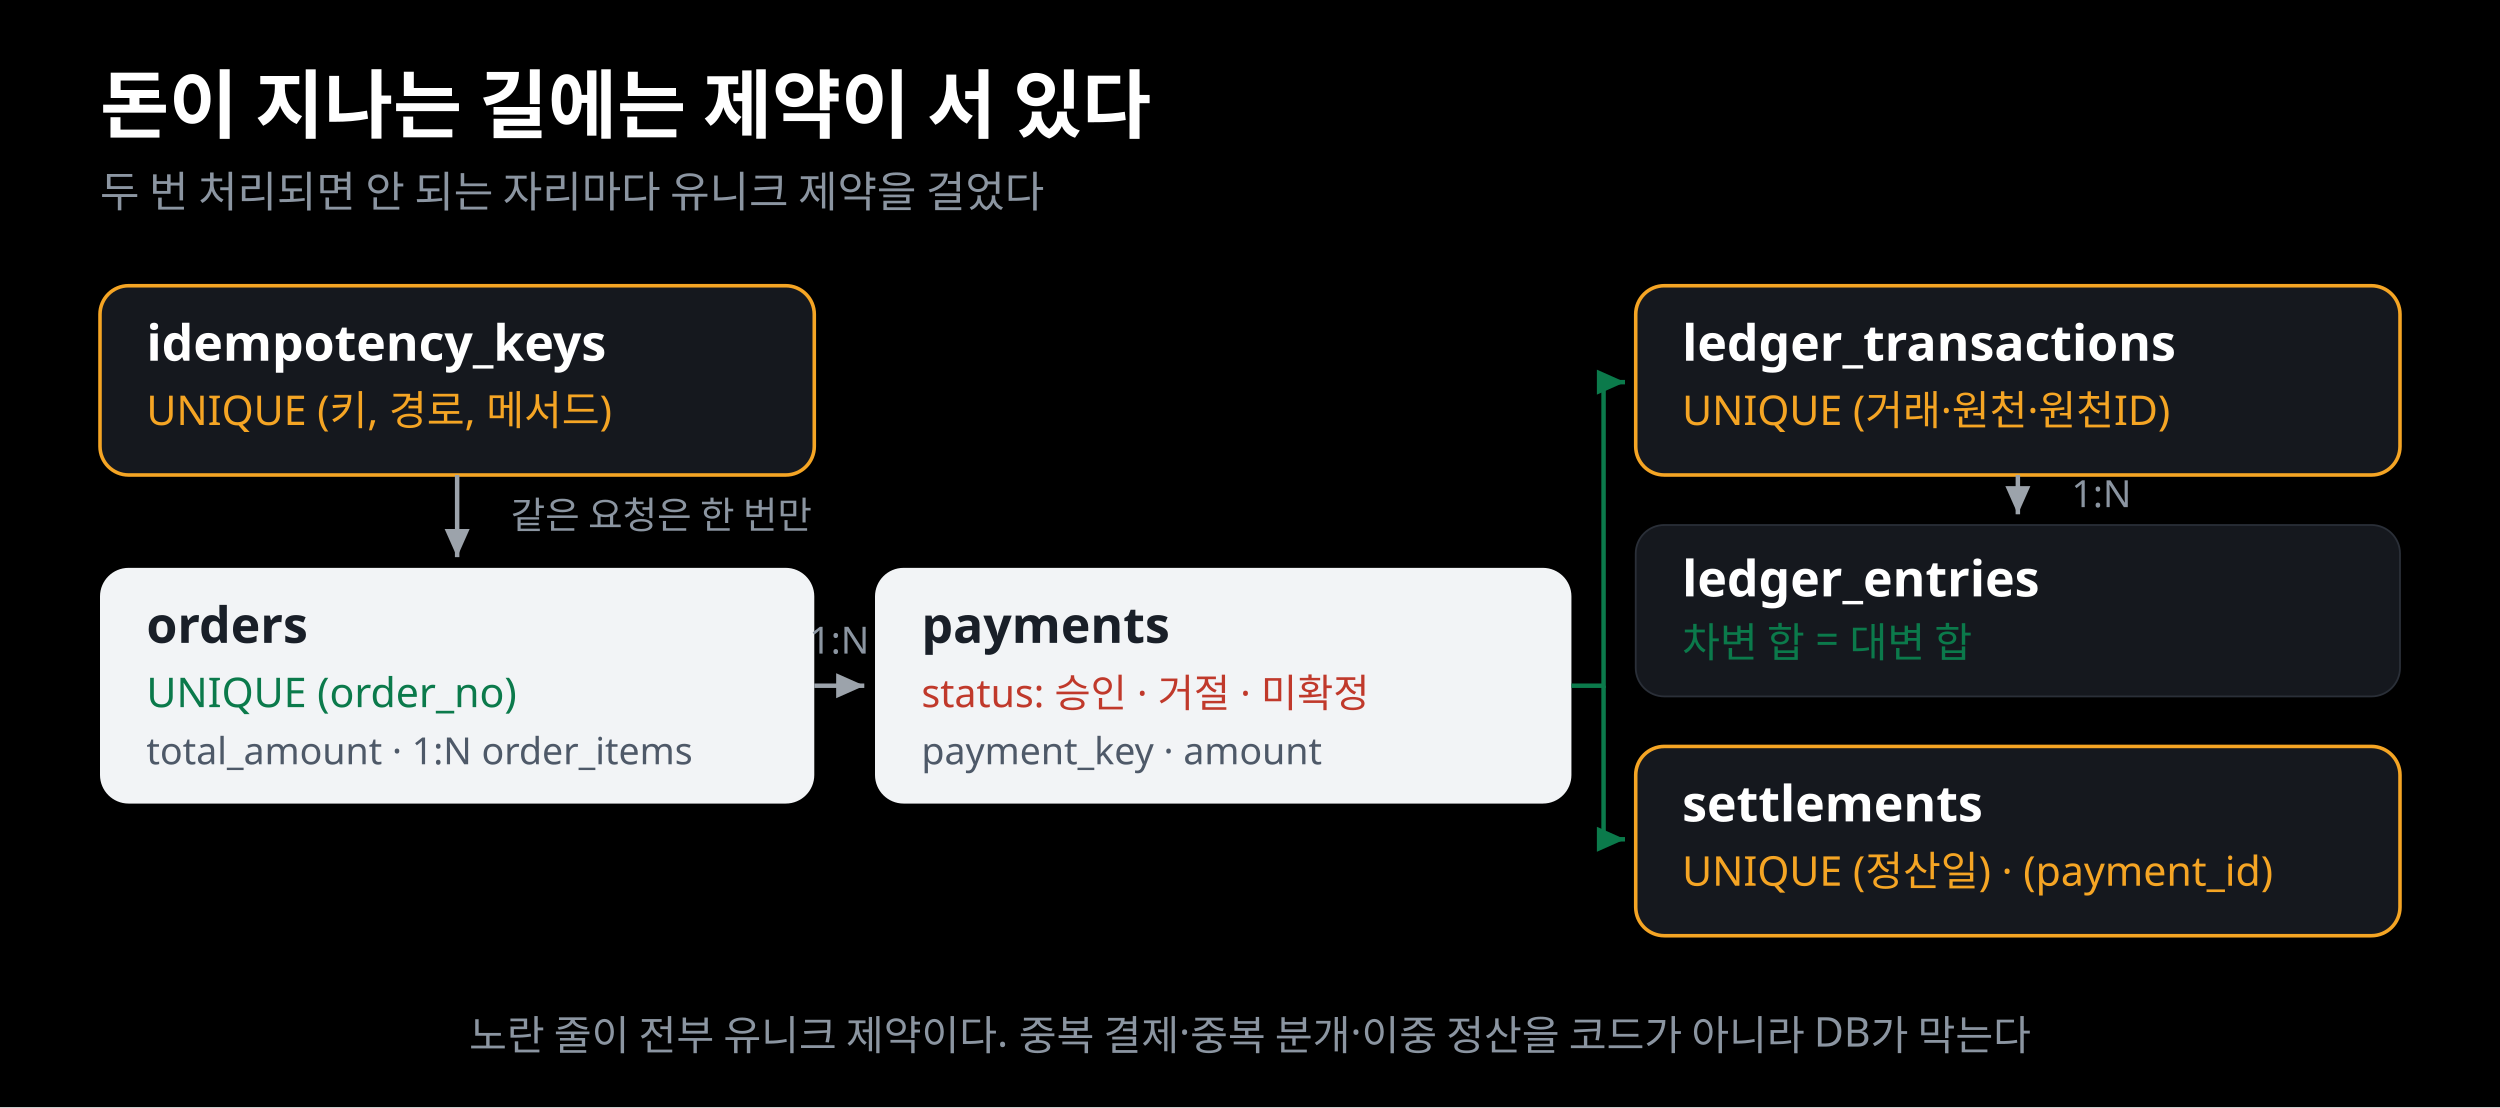
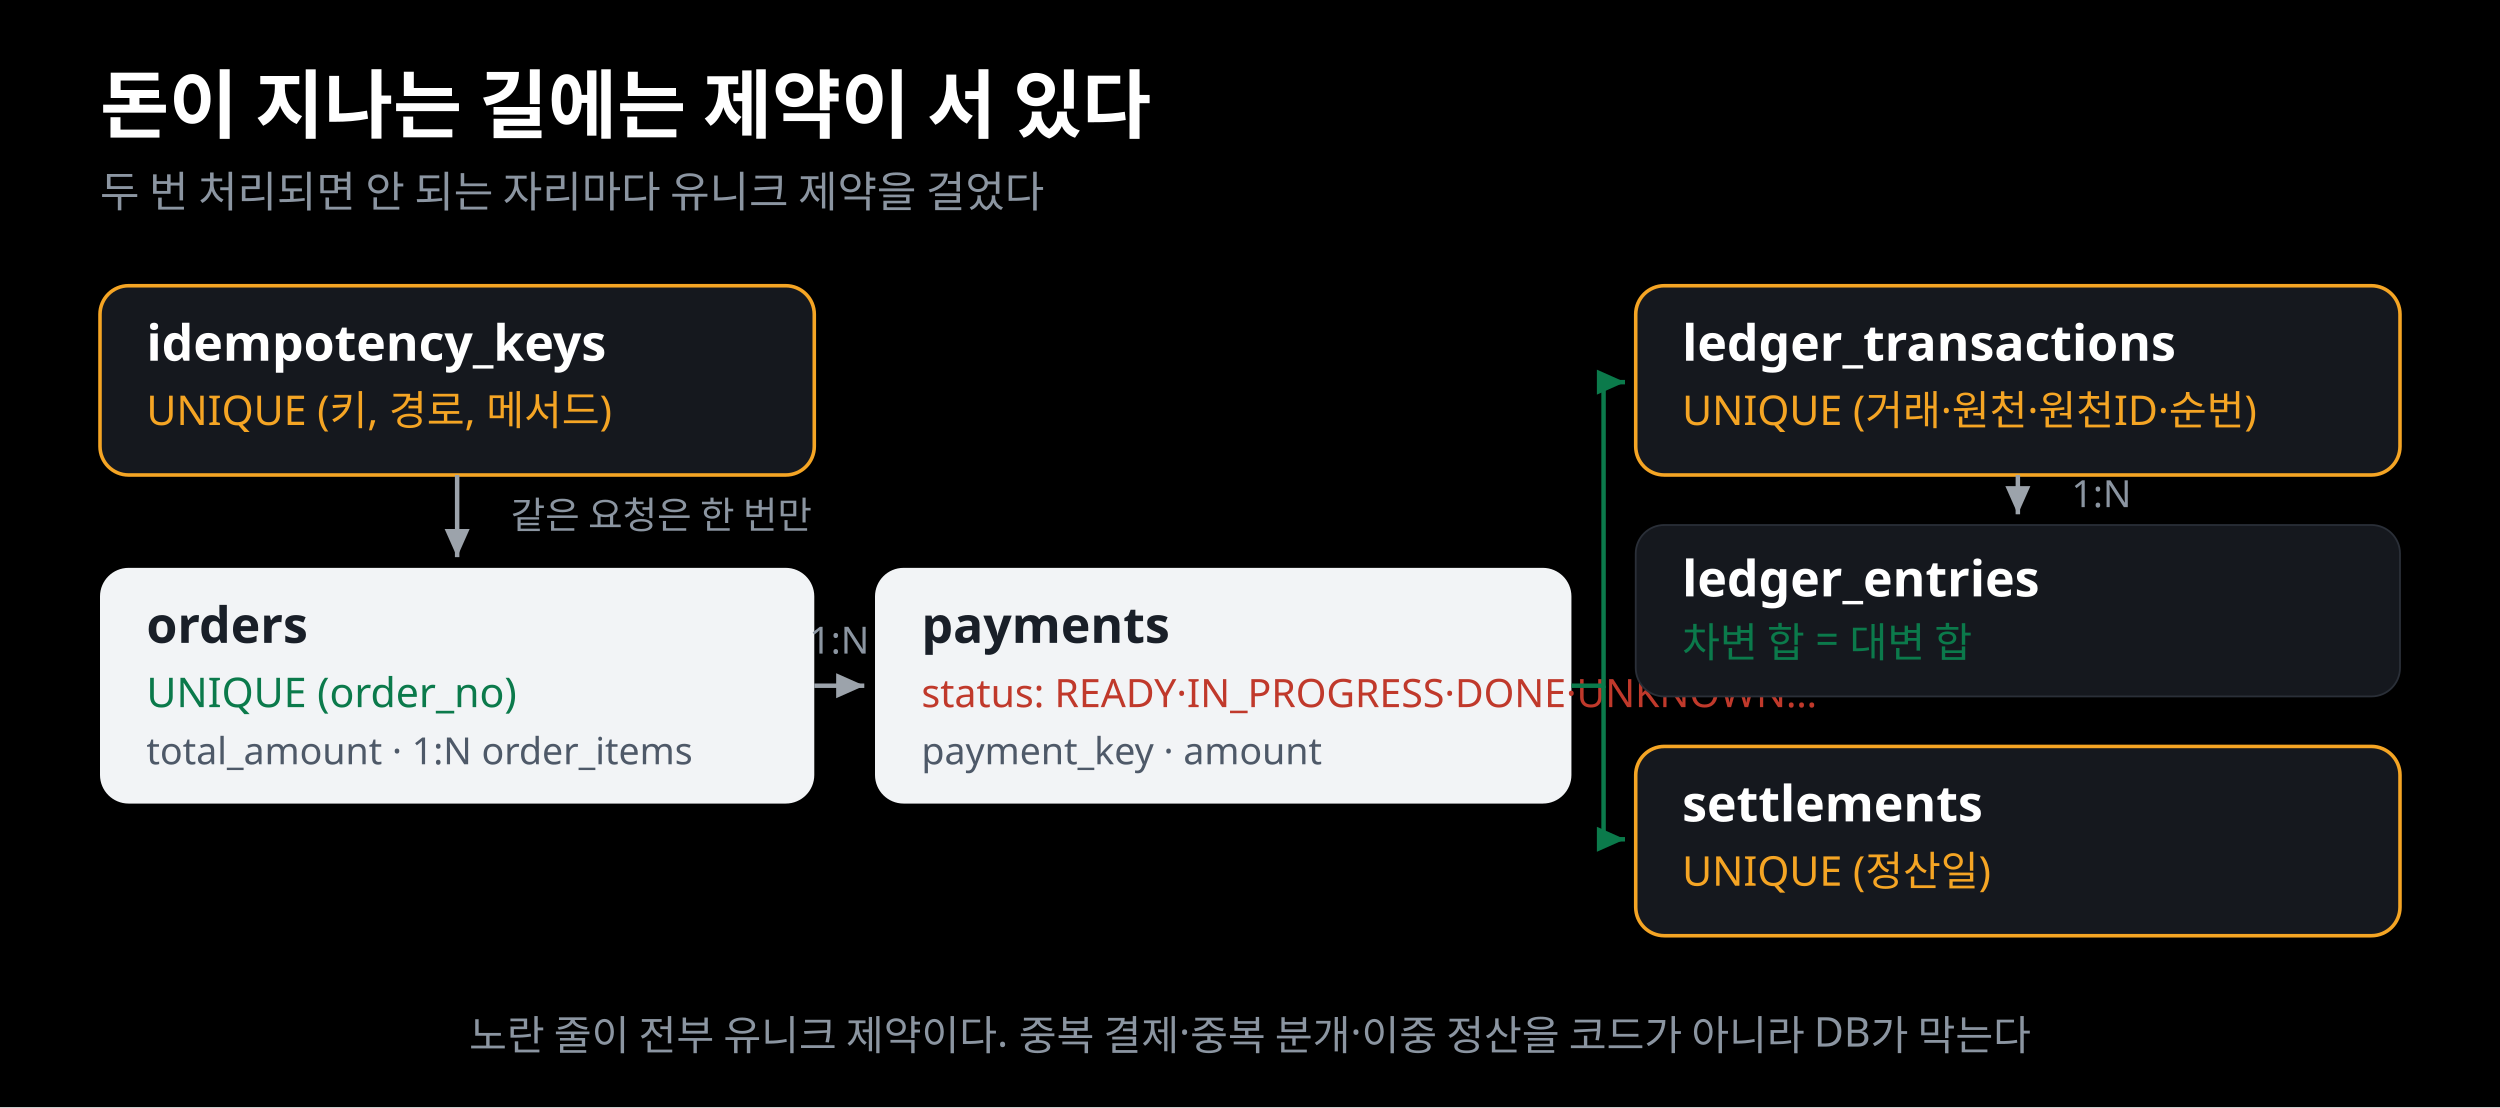
<svg xmlns="http://www.w3.org/2000/svg" width="1400" height="620" viewBox="0 0 1400 620" font-family="Pretendard, 'Apple SD Gothic Neo', sans-serif">
  <defs>
    <marker id="ew4" viewBox="0 0 10 10" refX="9" refY="5" markerWidth="7" markerHeight="7" orient="auto-start-reverse">
      <path d="M 0 1 L 9 5 L 0 9 z" fill="#9CA3AB" />
    </marker>
    <marker id="eg4" viewBox="0 0 10 10" refX="9" refY="5" markerWidth="7" markerHeight="7" orient="auto-start-reverse">
      <path d="M 0 1 L 9 5 L 0 9 z" fill="#0B7A4B" />
    </marker>
  </defs>
  <rect width="1400" height="620" fill="#000000" />
  <text x="56" y="74" font-size="42" font-weight="800" fill="#FFFFFF">돈이 지나는 길에는 제약이 서 있다</text>
  <text x="56" y="116" font-size="24" fill="#8B95A1">두 번 처리되면 안 되는 자리마다 유니크 제약을 걸었다</text>
  <rect x="56" y="160" width="400" height="106" rx="16" fill="#15181E" stroke="#F5A524" stroke-width="2" />
  <text x="82" y="202" font-size="28" font-weight="700" fill="#FFFFFF">idempotency_keys</text>
  <text x="82" y="238" font-size="23" fill="#F5A524">UNIQUE (키, 경로, 메서드)</text>
  <line x1="256" y1="266" x2="256" y2="312" stroke="#9CA3AB" stroke-width="2.5" marker-end="url(#ew4)" />
  <text x="286" y="296" font-size="21" fill="#8B95A1">같은 요청은 한 번만</text>
  <rect x="56" y="318" width="400" height="132" rx="16" fill="#F2F4F6" />
  <text x="82" y="360" font-size="28" font-weight="700" fill="#191F28">orders</text>
  <text x="82" y="396" font-size="23" fill="#0B7A4B">UNIQUE (order_no)</text>
  <text x="82" y="428" font-size="21" fill="#4E5968">total_amount · 1:N order_items</text>
  <line x1="456" y1="384" x2="484" y2="384" stroke="#9CA3AB" stroke-width="2.5" marker-end="url(#ew4)" />
  <text x="470" y="366" font-size="21" fill="#8B95A1" text-anchor="middle">1:N</text>
  <rect x="490" y="318" width="390" height="132" rx="16" fill="#F2F4F6" />
  <text x="516" y="360" font-size="28" font-weight="700" fill="#191F28">payments</text>
-   <text x="516" y="396" font-size="22" fill="#C0392B">status: 승인 · 거절 · 미확정</text>
+   <text x="516" y="396" font-size="22" fill="#C0392B">status: READY·IN_PROGRESS·DONE·UNKNOWN…</text>
  <text x="516" y="428" font-size="21" fill="#4E5968">payment_key · amount</text>
  <path d="M 880 384 L 898 384 L 898 214 L 910 214" fill="none" stroke="#0B7A4B" stroke-width="2.5" marker-end="url(#eg4)" />
  <path d="M 898 384 L 898 470 L 910 470" fill="none" stroke="#0B7A4B" stroke-width="2.5" marker-end="url(#eg4)" />
  <text x="932" y="374" font-size="21" fill="#0B7A4B">소식으로 이어진다</text>
  <rect x="916" y="160" width="428" height="106" rx="16" fill="#15181E" stroke="#F5A524" stroke-width="2" />
  <text x="942" y="202" font-size="28" font-weight="700" fill="#FFFFFF">ledger_transactions</text>
-   <text x="942" y="238" font-size="23" fill="#F5A524">UNIQUE (거래·원천·원천ID)</text>
+   <text x="942" y="238" font-size="23" fill="#F5A524">UNIQUE (거래·원천·원천ID·순번)</text>
  <line x1="1130" y1="266" x2="1130" y2="288" stroke="#9CA3AB" stroke-width="2.5" marker-end="url(#ew4)" />
  <text x="1160" y="284" font-size="21" fill="#8B95A1">1:N</text>
  <rect x="916" y="294" width="428" height="96" rx="16" fill="#15181E" stroke="#2A2F38" />
  <text x="942" y="334" font-size="28" font-weight="700" fill="#FFFFFF">ledger_entries</text>
  <text x="942" y="368" font-size="23" fill="#0B7A4B">차변 합 = 대변 합</text>
  <rect x="916" y="418" width="428" height="106" rx="16" fill="#15181E" stroke="#F5A524" stroke-width="2" />
  <text x="942" y="460" font-size="28" font-weight="700" fill="#FFFFFF">settlements</text>
-   <text x="942" y="496" font-size="23" fill="#F5A524">UNIQUE (정산일) · (payment_id)</text>
+   <text x="942" y="496" font-size="23" fill="#F5A524">UNIQUE (정산일)</text>
  <text x="700" y="588" font-size="23" fill="#8B95A1" text-anchor="middle">노란 줄이 전부 유니크 제약이다. 중복 결제·중복 분개·이중 정산을 코드가 아니라 DB가 막는다</text>
</svg>
